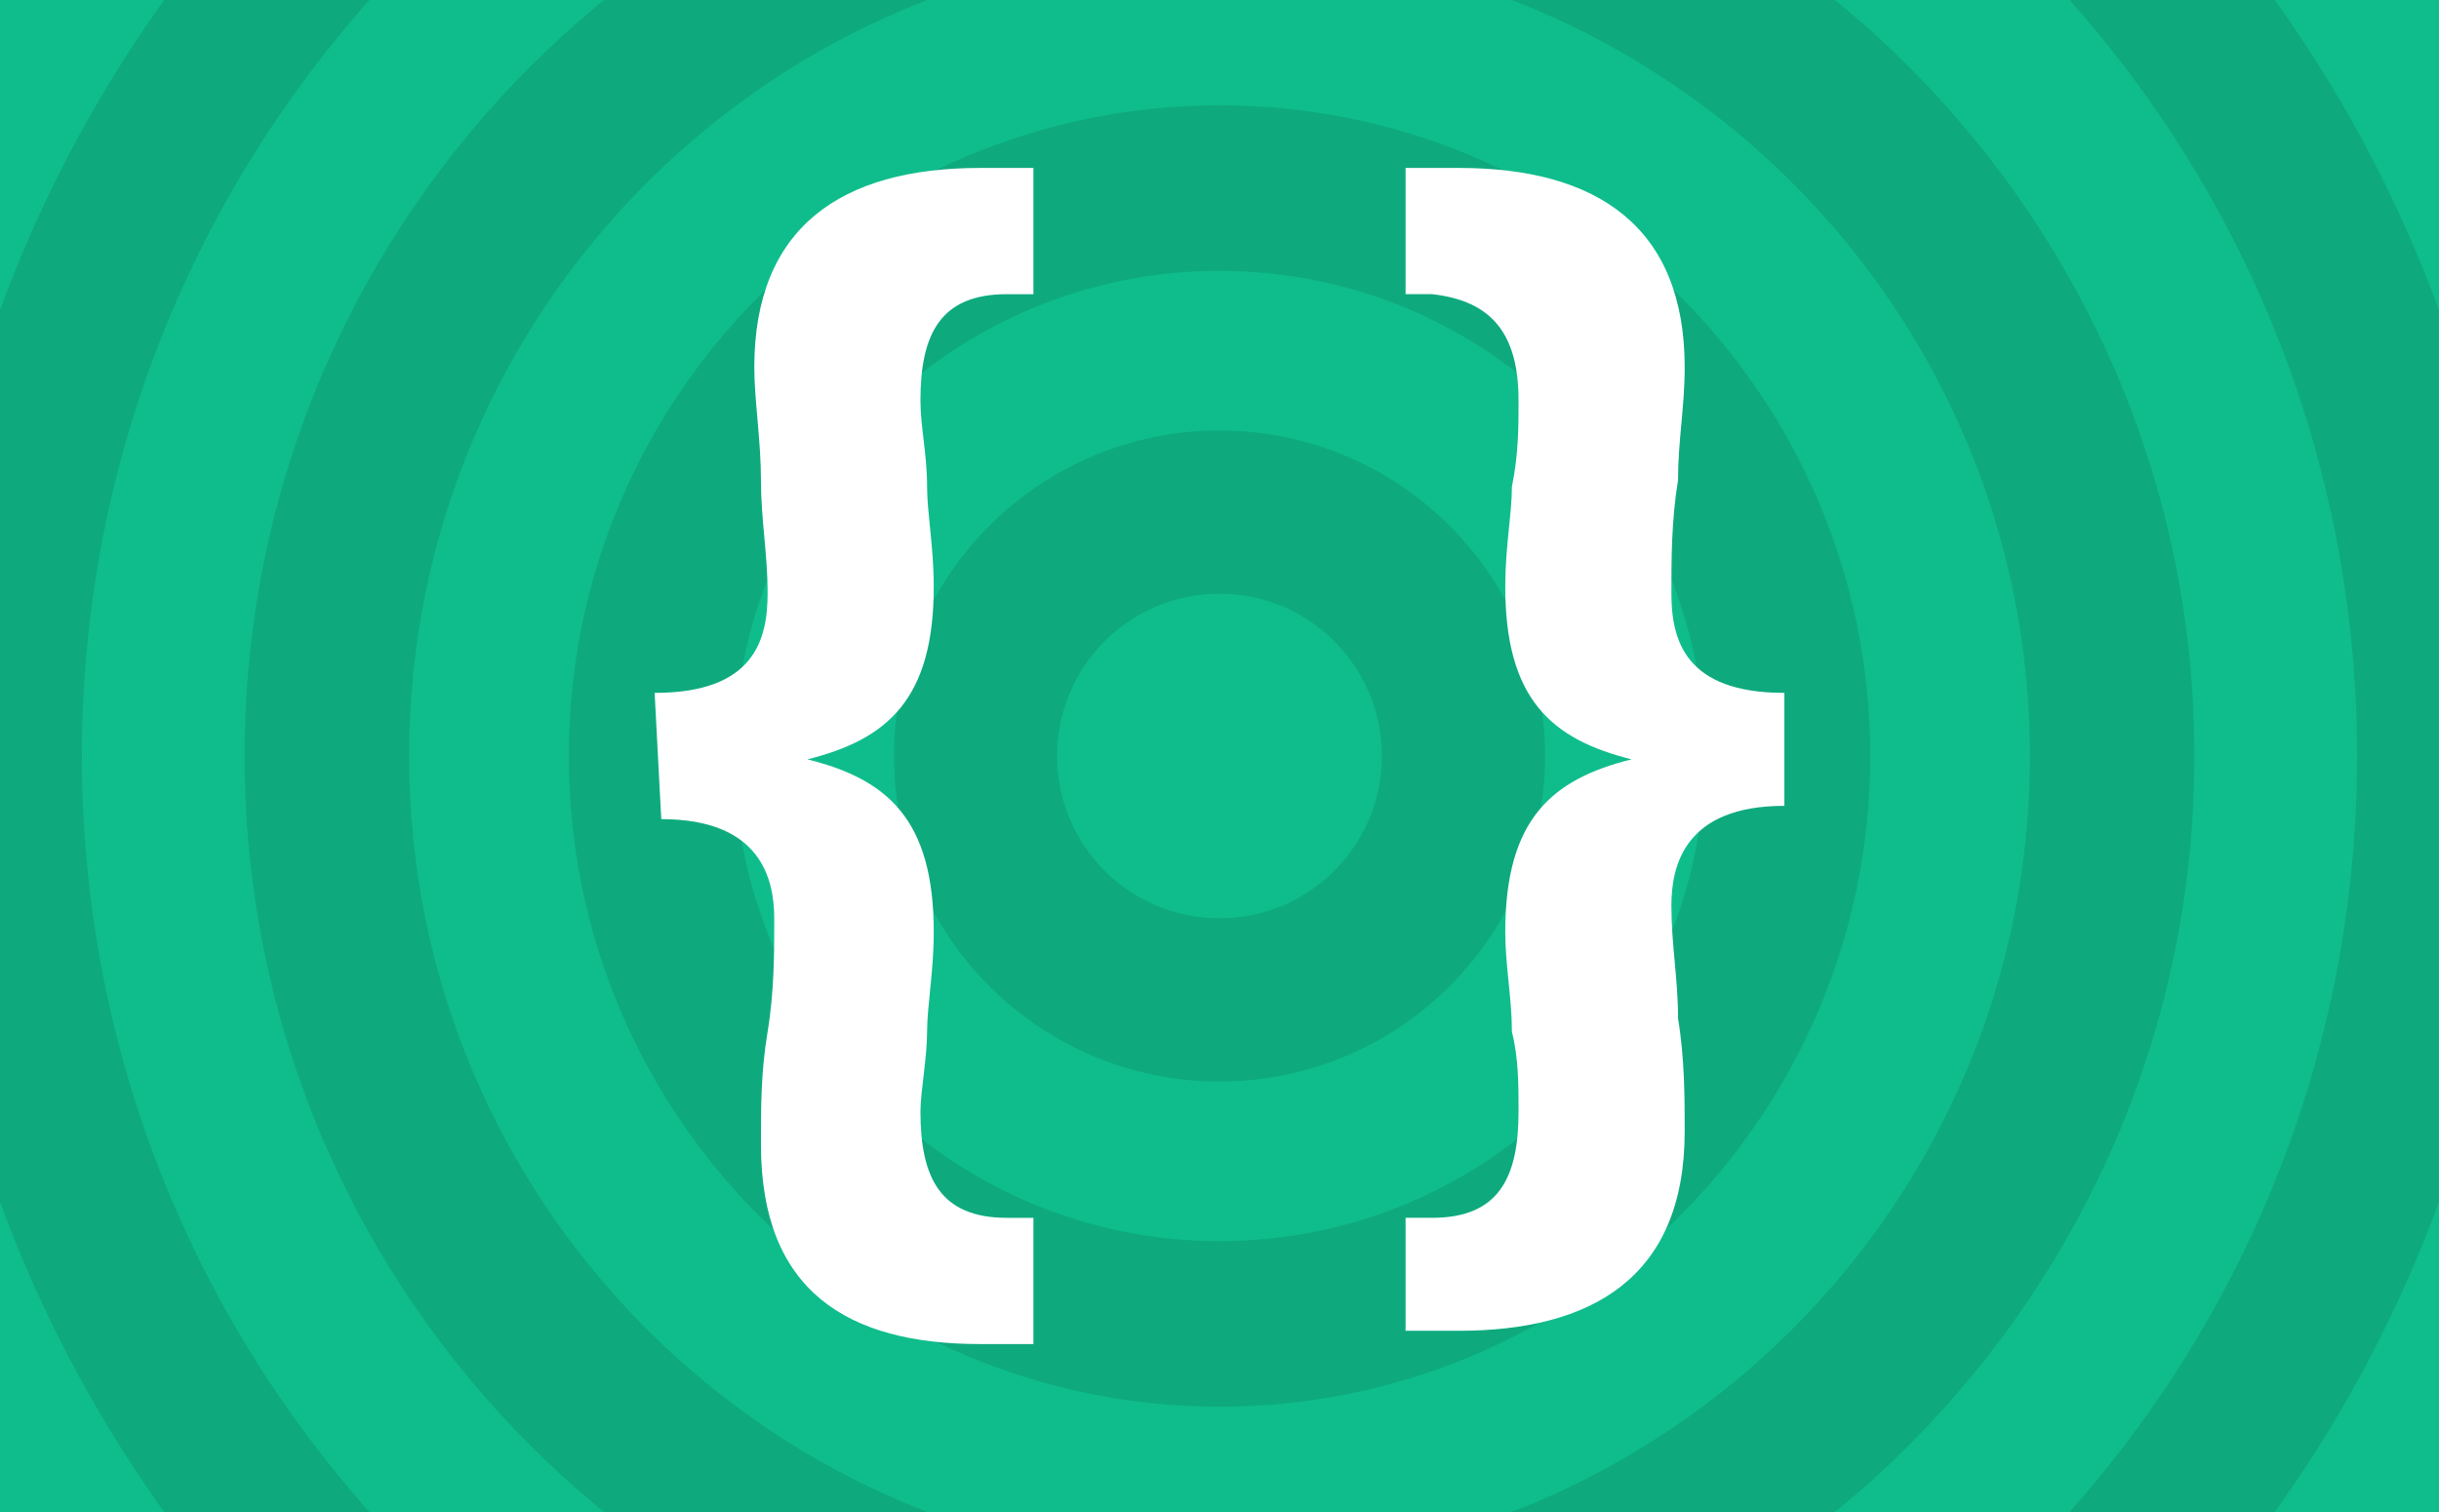
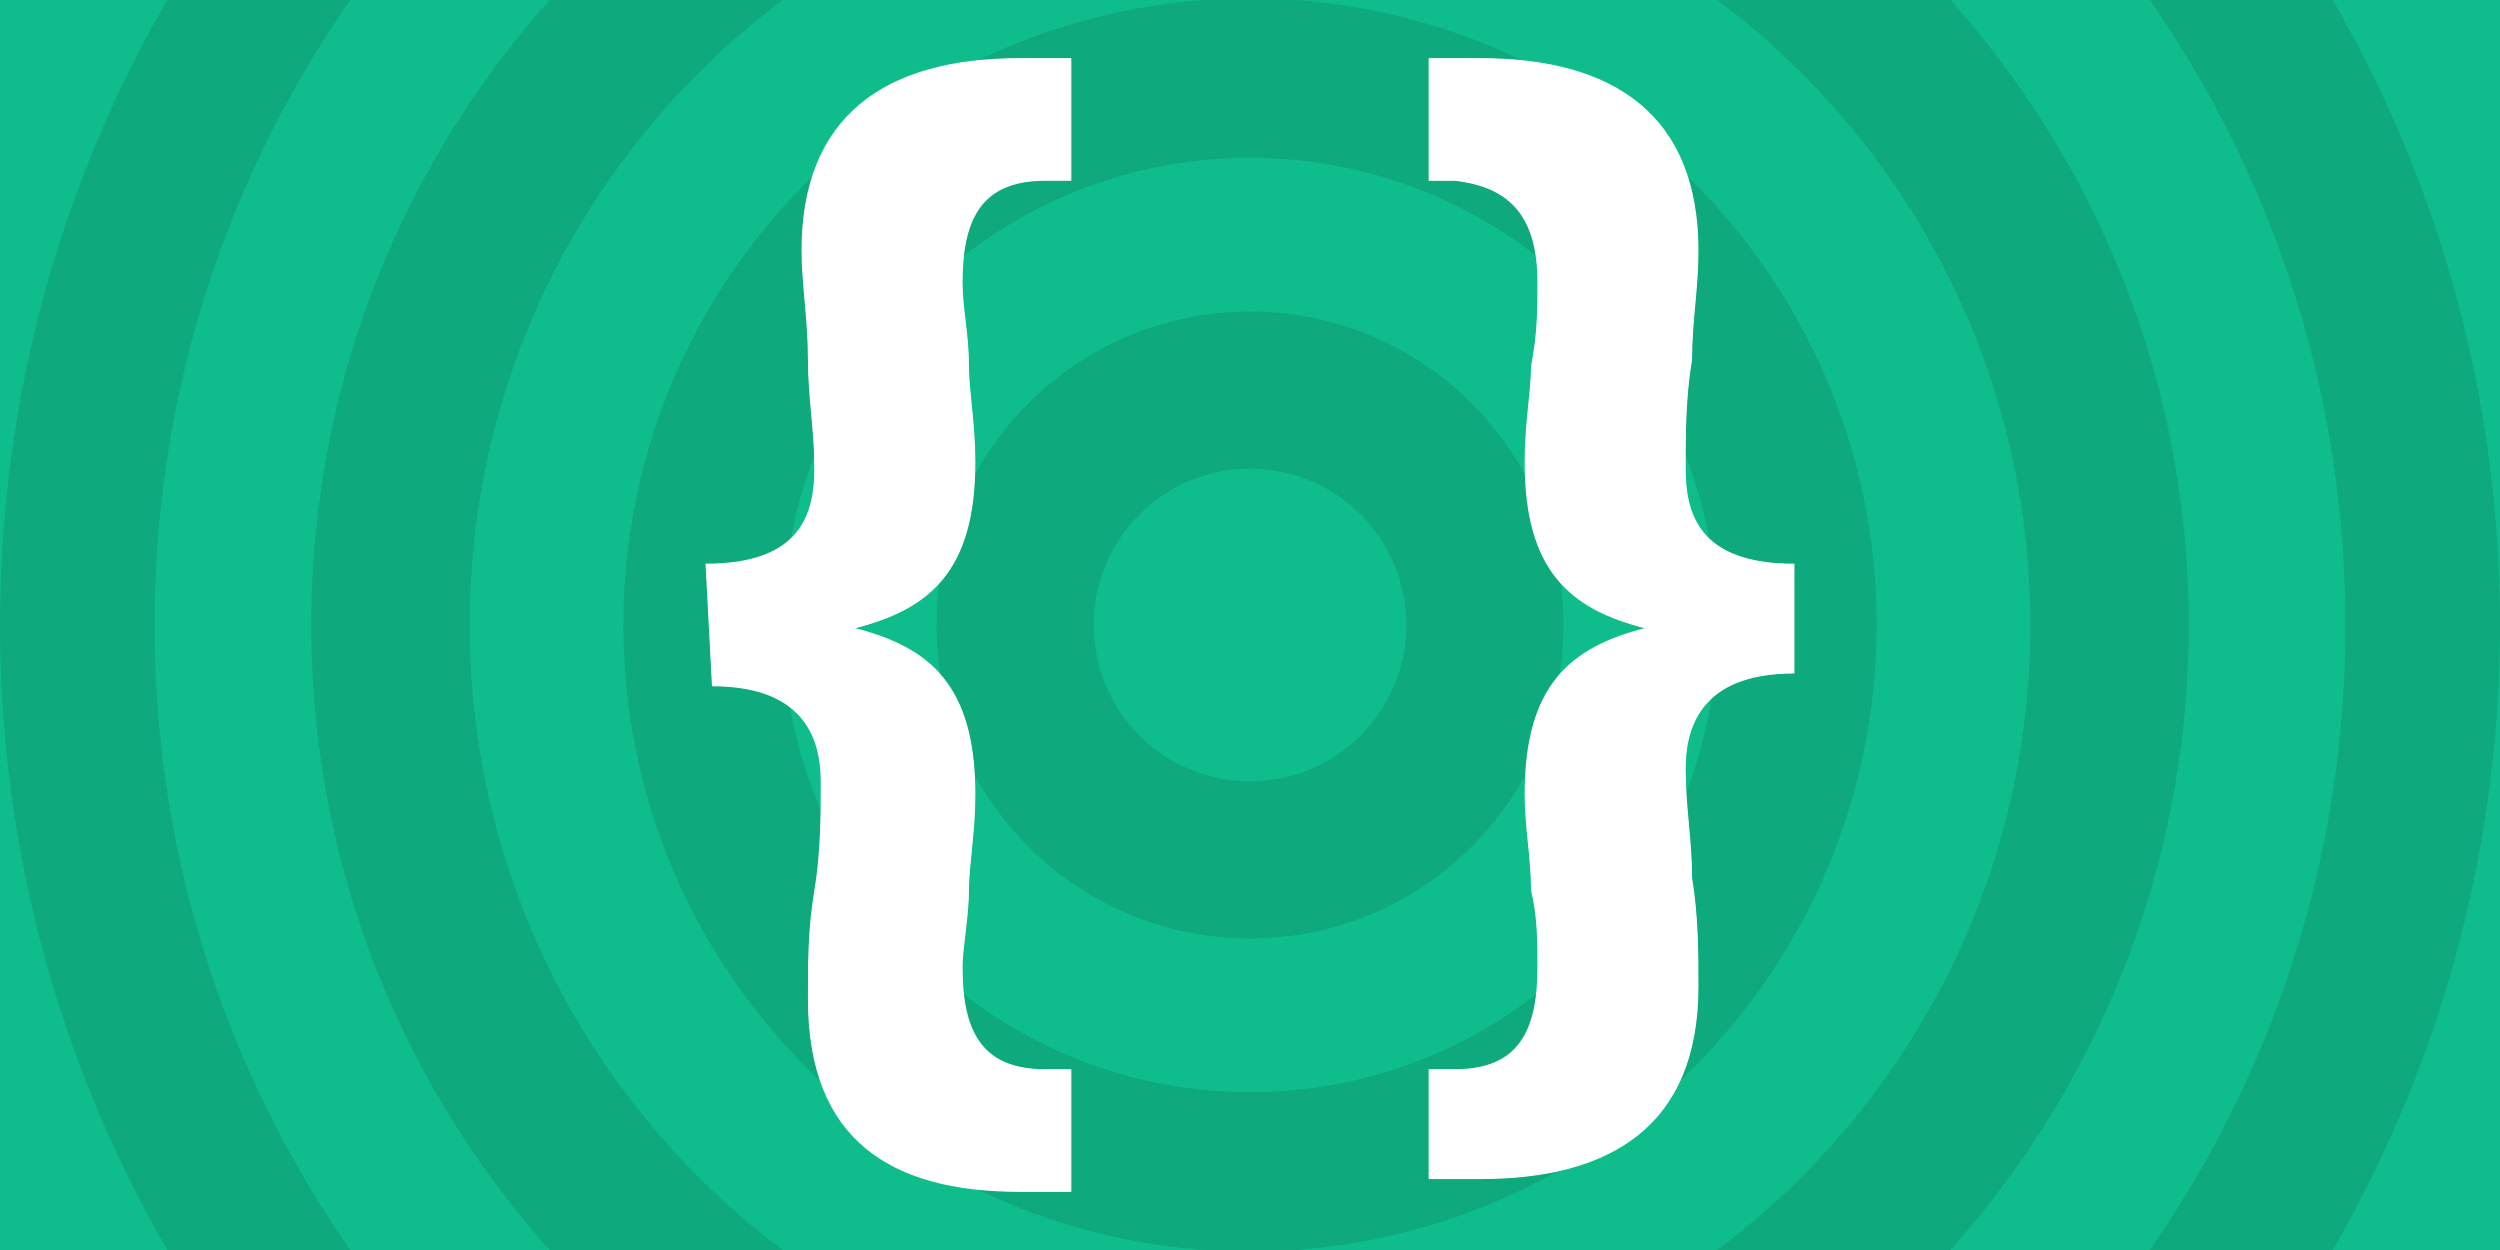
- <svg xmlns="http://www.w3.org/2000/svg" width="600" height="372">
-   <path fill="#0fbd8c" d="M0 0h600v372H0z" />
-   <path fill="#ffd641" d="M-19.344 186C-19.344 9.631 123.631-133.344 300-133.344c176.369 0 319.344 142.975 319.344 319.344 0 176.369-142.975 319.344-319.344 319.344-176.369 0-319.344-142.975-319.344-319.344Z" style="fill:#0eaa7e;fill-opacity:1;fill-rule:nonzero;stroke-linecap:butt;stroke-linejoin:miter;stroke-miterlimit:10;stroke-dasharray:none;stroke-dashoffset:0" />
-   <path fill="#ffc800" d="M20.156 186C20.156 31.446 145.446-93.844 300-93.844c154.554 0 279.844 125.29 279.844 279.844 0 154.554-125.29 279.844-279.844 279.844S20.156 340.554 20.156 186Z" style="fill:#0fbd8c;fill-opacity:1;fill-rule:nonzero;stroke-linecap:butt;stroke-linejoin:miter;stroke-miterlimit:10;stroke-dasharray:none;stroke-dashoffset:0" />
-   <path fill="#ffd641" d="M60.156 186c0-132.462 107.382-239.844 239.844-239.844 132.462 0 239.844 107.382 239.844 239.844 0 132.462-107.382 239.844-239.844 239.844-132.462 0-239.844-107.382-239.844-239.844Z" style="fill:#0eaa7e;fill-opacity:1;fill-rule:nonzero;stroke-linecap:butt;stroke-linejoin:miter;stroke-miterlimit:10;stroke-dasharray:none;stroke-dashoffset:0" />
-   <path fill="#ffc800" d="M100.656 186C100.656 75.905 189.905-13.344 300-13.344c110.095 0 199.344 89.249 199.344 199.344 0 110.095-89.249 199.344-199.344 199.344-110.095 0-199.344-89.249-199.344-199.344z" style="fill:#0fbd8c;fill-opacity:1;fill-rule:nonzero;stroke-linecap:butt;stroke-linejoin:miter;stroke-miterlimit:10;stroke-dasharray:none;stroke-dashoffset:0" />
-   <path fill="#ffd641" d="M139.906 186c0-88.418 71.677-160.094 160.094-160.094S460.094 97.582 460.094 186c0 88.418-71.677 160.094-160.094 160.094-88.418 0-160.094-71.677-160.094-160.094z" style="fill:#0eaa7e;fill-opacity:1;fill-rule:nonzero;stroke-linecap:butt;stroke-linejoin:miter;stroke-miterlimit:10;stroke-dasharray:none;stroke-dashoffset:0" />
-   <path fill="#ffc800" d="M180.656 186c0-65.912 53.432-119.344 119.344-119.344 65.912 0 119.344 53.432 119.344 119.344 0 65.912-53.432 119.344-119.344 119.344s-119.344-53.432-119.344-119.344z" style="fill:#0fbd8c;fill-opacity:1;fill-rule:nonzero;stroke-linecap:butt;stroke-linejoin:miter;stroke-miterlimit:10;stroke-dasharray:none;stroke-dashoffset:0" />
-   <path fill="#ffd641" d="M219.906 186c0-44.235 35.859-80.094 80.094-80.094 44.235 0 80.094 35.859 80.094 80.094 0 44.235-35.859 80.094-80.094 80.094s-80.094-35.859-80.094-80.094z" style="fill:#0eaa7e;fill-opacity:1;fill-rule:nonzero;stroke-linecap:butt;stroke-linejoin:miter;stroke-miterlimit:10;stroke-dasharray:none;stroke-dashoffset:0" />
-   <path fill="#ffc800" d="M260.073 186c0-22.051 17.876-39.927 39.927-39.927 22.051 0 39.927 17.876 39.927 39.927 0 22.051-17.876 39.927-39.927 39.927-22.051 0-39.927-17.876-39.927-39.927z" style="fill:#0fbd8c;fill-opacity:1;fill-rule:nonzero;stroke-linecap:butt;stroke-linejoin:miter;stroke-miterlimit:10;stroke-dasharray:none;stroke-dashoffset:0" />
-   <path fill="#fff" d="M161.04 170.47c24.522 0 27.792-13.079 27.792-24.524 0-9.809-1.635-17.984-1.635-27.792 0-9.808-1.635-19.618-1.635-27.792 0-34.332 21.254-49.046 55.585-49.046h13.079v31.062h-6.539c-16.348 0-21.254 9.809-21.254 26.158 0 6.539 1.635 13.079 1.635 21.254 0 6.539 1.635 14.714 1.635 24.524 0 27.792-11.444 37.602-31.062 42.506 19.618 4.905 31.062 14.714 31.062 42.506 0 9.809-1.635 17.984-1.635 24.522 0 6.539-1.635 14.714-1.635 19.618 0 16.348 4.905 26.158 21.254 26.158h6.539V330.685h-13.079c-32.698 0-53.95-13.079-53.95-49.046 0-9.809 0-17.984 1.635-27.792 1.635-9.808 1.635-19.618 1.635-27.792 0-9.809-3.27-24.523-27.792-24.523zm277.921 27.792c-24.522 0-27.792 14.714-27.792 24.522 0 9.809 1.635 17.984 1.635 27.792 1.635 9.809 1.635 19.618 1.635 27.792 0 35.967-22.888 49.046-55.585 49.046h-13.079v-27.792h6.539c16.348 0 21.254-9.809 21.254-26.158 0-6.539 0-13.079-1.635-19.618 0-8.174-1.635-16.348-1.635-24.522 0-27.792 11.444-37.602 31.062-42.506-19.618-4.905-31.062-14.714-31.062-42.506 0-9.809 1.635-17.984 1.635-24.524 1.635-8.174 1.635-14.714 1.635-21.254 0-16.348-6.539-24.523-21.254-26.158h-6.539V41.315h13.079c34.332 0 55.585 14.714 55.585 49.046 0 9.809-1.635 17.984-1.635 27.792-1.635 9.809-1.635 19.618-1.635 27.792 0 11.444 3.27 24.523 27.792 24.523z" />
+ <svg xmlns="http://www.w3.org/2000/svg" width="600" height="300">
+   <path fill="#0fbd8c" d="M0 0h600v300H0Z" style="stroke-width:1" />
+   <path fill="#fbc23a" d="M-19.344 186C-19.344 9.631 123.631-133.344 300-133.344c176.369 0 319.344 142.975 319.344 319.344 0 176.369-142.975 319.344-319.344 319.344-176.369 0-319.344-142.975-319.344-319.344Z" style="fill:#0eaa7e;fill-opacity:1;fill-rule:nonzero;stroke-linecap:butt;stroke-linejoin:round;stroke-miterlimit:10;stroke-dasharray:none;stroke-dashoffset:0" transform="matrix(.93943 0 0 .93943 18.17231 -24.73317)" />
+   <path fill="#ffba2b" d="M20.156 186C20.156 31.446 145.446-93.844 300-93.844c154.554 0 279.844 125.29 279.844 279.844 0 154.554-125.29 279.844-279.844 279.844S20.156 340.554 20.156 186Z" style="fill:#0fbd8c;fill-opacity:1;fill-rule:nonzero;stroke-linecap:butt;stroke-linejoin:round;stroke-miterlimit:10;stroke-dasharray:none;stroke-dashoffset:0" transform="matrix(.93943 0 0 .93943 18.17231 -24.73317)" />
+   <path fill="#fbc23a" d="M60.156 186c0-132.462 107.382-239.844 239.844-239.844 132.462 0 239.844 107.382 239.844 239.844 0 132.462-107.382 239.844-239.844 239.844-132.462 0-239.844-107.382-239.844-239.844Z" style="fill:#0eaa7e;fill-opacity:1;fill-rule:nonzero;stroke-linecap:butt;stroke-linejoin:round;stroke-miterlimit:10;stroke-dasharray:none;stroke-dashoffset:0" transform="matrix(.93943 0 0 .93943 18.17231 -24.73317)" />
+   <path fill="#ffba2b" d="M100.656 186C100.656 75.905 189.905-13.344 300-13.344c110.095 0 199.344 89.249 199.344 199.344 0 110.095-89.249 199.344-199.344 199.344-110.095 0-199.344-89.249-199.344-199.344z" style="fill:#0fbd8c;fill-opacity:1;fill-rule:nonzero;stroke-linecap:butt;stroke-linejoin:round;stroke-miterlimit:10;stroke-dasharray:none;stroke-dashoffset:0" transform="matrix(.93943 0 0 .93943 18.17231 -24.73317)" />
+   <path fill="#fbc23a" d="M139.906 186c0-88.418 71.677-160.094 160.094-160.094S460.094 97.582 460.094 186c0 88.418-71.677 160.094-160.094 160.094-88.418 0-160.094-71.677-160.094-160.094z" style="fill:#0eaa7e;fill-opacity:1;fill-rule:nonzero;stroke-linecap:butt;stroke-linejoin:round;stroke-miterlimit:10;stroke-dasharray:none;stroke-dashoffset:0" transform="matrix(.93943 0 0 .93943 18.17231 -24.73317)" />
+   <path fill="#ffba2b" d="M180.656 186c0-65.912 53.432-119.344 119.344-119.344 65.912 0 119.344 53.432 119.344 119.344 0 65.912-53.432 119.344-119.344 119.344s-119.344-53.432-119.344-119.344z" style="fill:#0fbd8c;fill-opacity:1;fill-rule:nonzero;stroke-linecap:butt;stroke-linejoin:round;stroke-miterlimit:10;stroke-dasharray:none;stroke-dashoffset:0" transform="matrix(.93943 0 0 .93943 18.17231 -24.73317)" />
+   <path fill="#fbc23a" d="M219.906 186c0-44.235 35.859-80.094 80.094-80.094 44.235 0 80.094 35.859 80.094 80.094 0 44.235-35.859 80.094-80.094 80.094s-80.094-35.859-80.094-80.094z" style="fill:#0eaa7e;fill-opacity:1;fill-rule:nonzero;stroke-linecap:butt;stroke-linejoin:round;stroke-miterlimit:10;stroke-dasharray:none;stroke-dashoffset:0" transform="matrix(.93943 0 0 .93943 18.17231 -24.73317)" />
+   <path fill="#ffba2b" d="M260.073 186c0-22.051 17.876-39.927 39.927-39.927 22.051 0 39.927 17.876 39.927 39.927 0 22.051-17.876 39.927-39.927 39.927-22.051 0-39.927-17.876-39.927-39.927z" style="fill:#0fbd8c;fill-opacity:1;fill-rule:nonzero;stroke-linecap:butt;stroke-linejoin:round;stroke-miterlimit:10;stroke-dasharray:none;stroke-dashoffset:0" transform="matrix(.93943 0 0 .93943 18.17231 -24.73317)" />
+   <path fill="#fff" d="M169.457 135.41c23.037 0 26.109-12.287 26.109-23.038 0-9.215-1.536-16.894-1.536-26.109 0-9.214-1.536-18.43-1.536-26.109 0-32.252 19.966-46.075 52.218-46.075h12.287v29.18h-6.143c-15.358 0-19.966 9.215-19.966 24.573 0 6.143 1.536 12.287 1.536 19.966 0 6.143 1.536 13.823 1.536 23.038 0 26.109-10.751 35.324-29.18 39.931 18.43 4.607 29.18 13.823 29.18 39.931 0 9.215-1.536 16.894-1.536 23.037 0 6.143-1.536 13.823-1.536 18.43 0 15.358 4.607 24.573 19.966 24.573h6.143v29.18h-12.287c-30.717 0-50.682-12.287-50.682-46.075 0-9.215 0-16.894 1.536-26.109 1.536-9.214 1.536-18.43 1.536-26.109 0-9.215-3.072-23.038-26.109-23.038zm261.086 26.109c-23.037 0-26.109 13.823-26.109 23.037 0 9.215 1.536 16.894 1.536 26.109 1.536 9.215 1.536 18.43 1.536 26.109 0 33.789-21.501 46.075-52.218 46.075h-12.287v-26.109h6.143c15.358 0 19.966-9.215 19.966-24.573 0-6.143 0-12.287-1.536-18.43 0-7.679-1.536-15.358-1.536-23.037 0-26.109 10.751-35.324 29.18-39.931-18.43-4.607-29.18-13.823-29.18-39.931 0-9.215 1.536-16.894 1.536-23.038 1.536-7.679 1.536-13.823 1.536-19.966 0-15.358-6.143-23.038-19.966-24.573h-6.143V14.079h12.287c32.252 0 52.218 13.823 52.218 46.075 0 9.215-1.536 16.894-1.536 26.109-1.536 9.215-1.536 18.43-1.536 26.109 0 10.751 3.072 23.038 26.109 23.038z" style="mix-blend-mode:normal;fill-rule:nonzero;stroke-linecap:butt;stroke-linejoin:round;stroke-miterlimit:10;stroke-dasharray:none;stroke-dashoffset:0; stroke-width:.25; stroke-linejoin: round; stroke:#fff; stroke-linecap:butt; mix-blend-mode:normal; fill-rule:nonzero" />
</svg>
